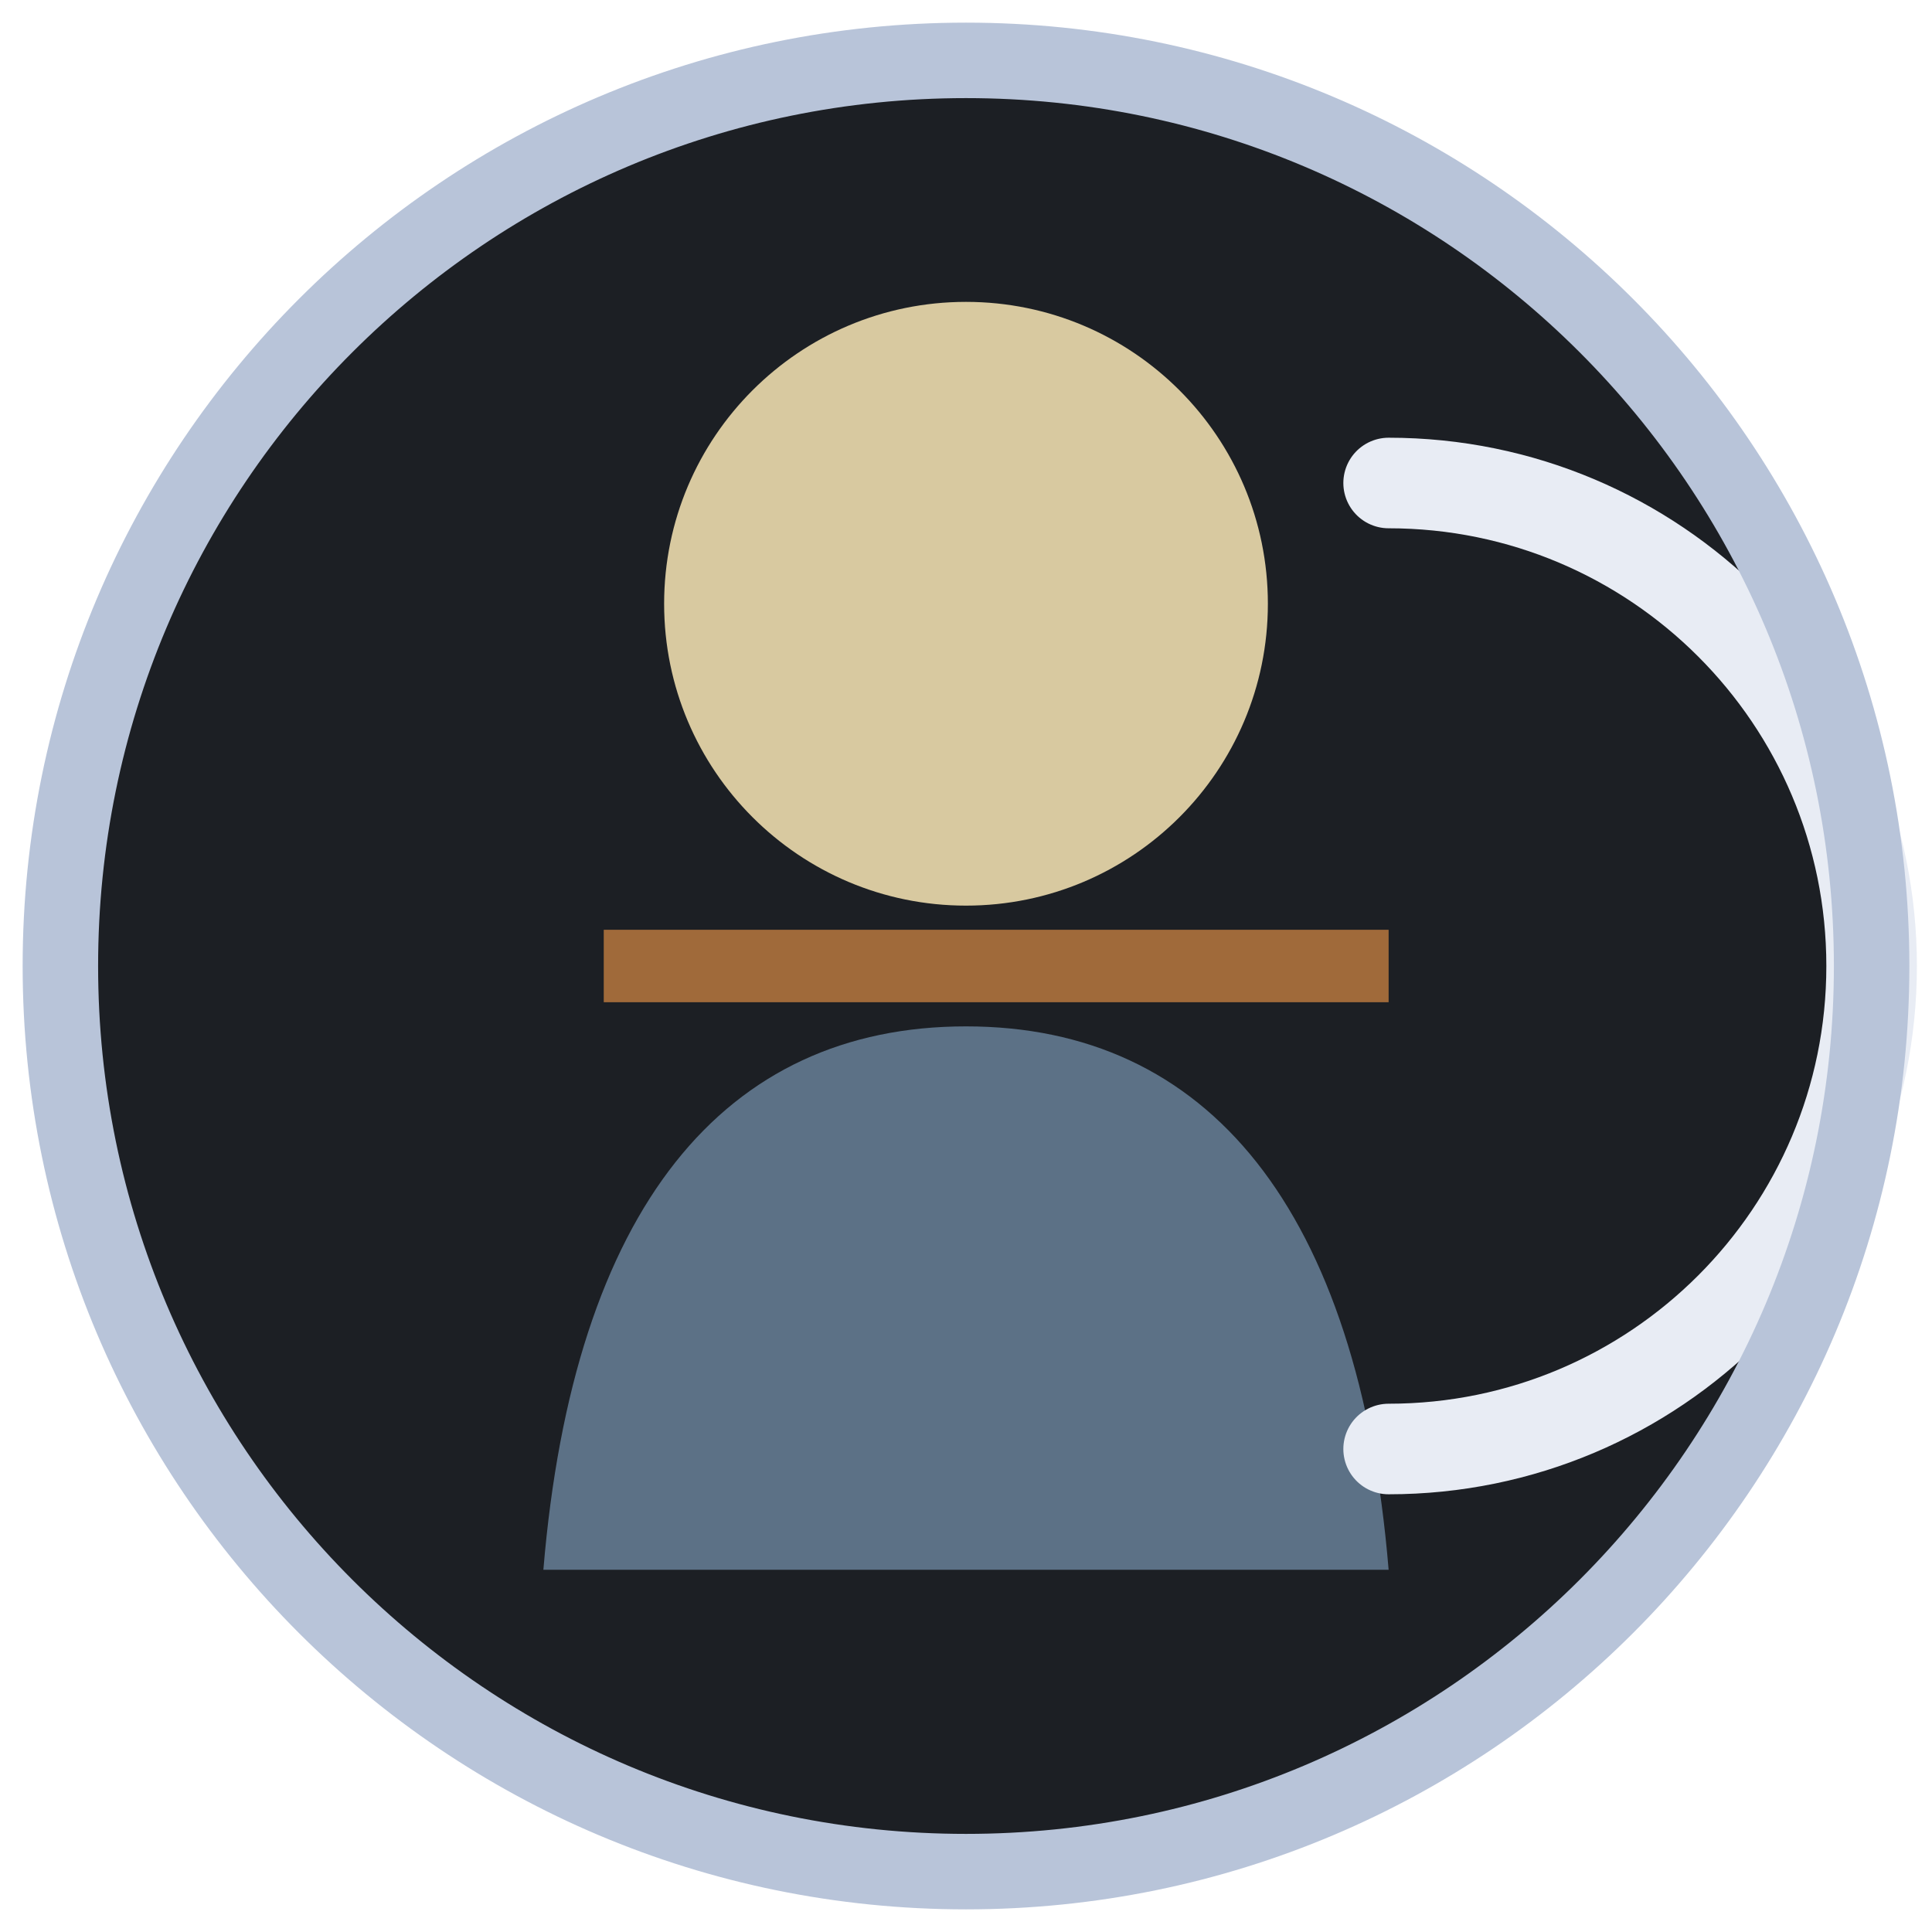
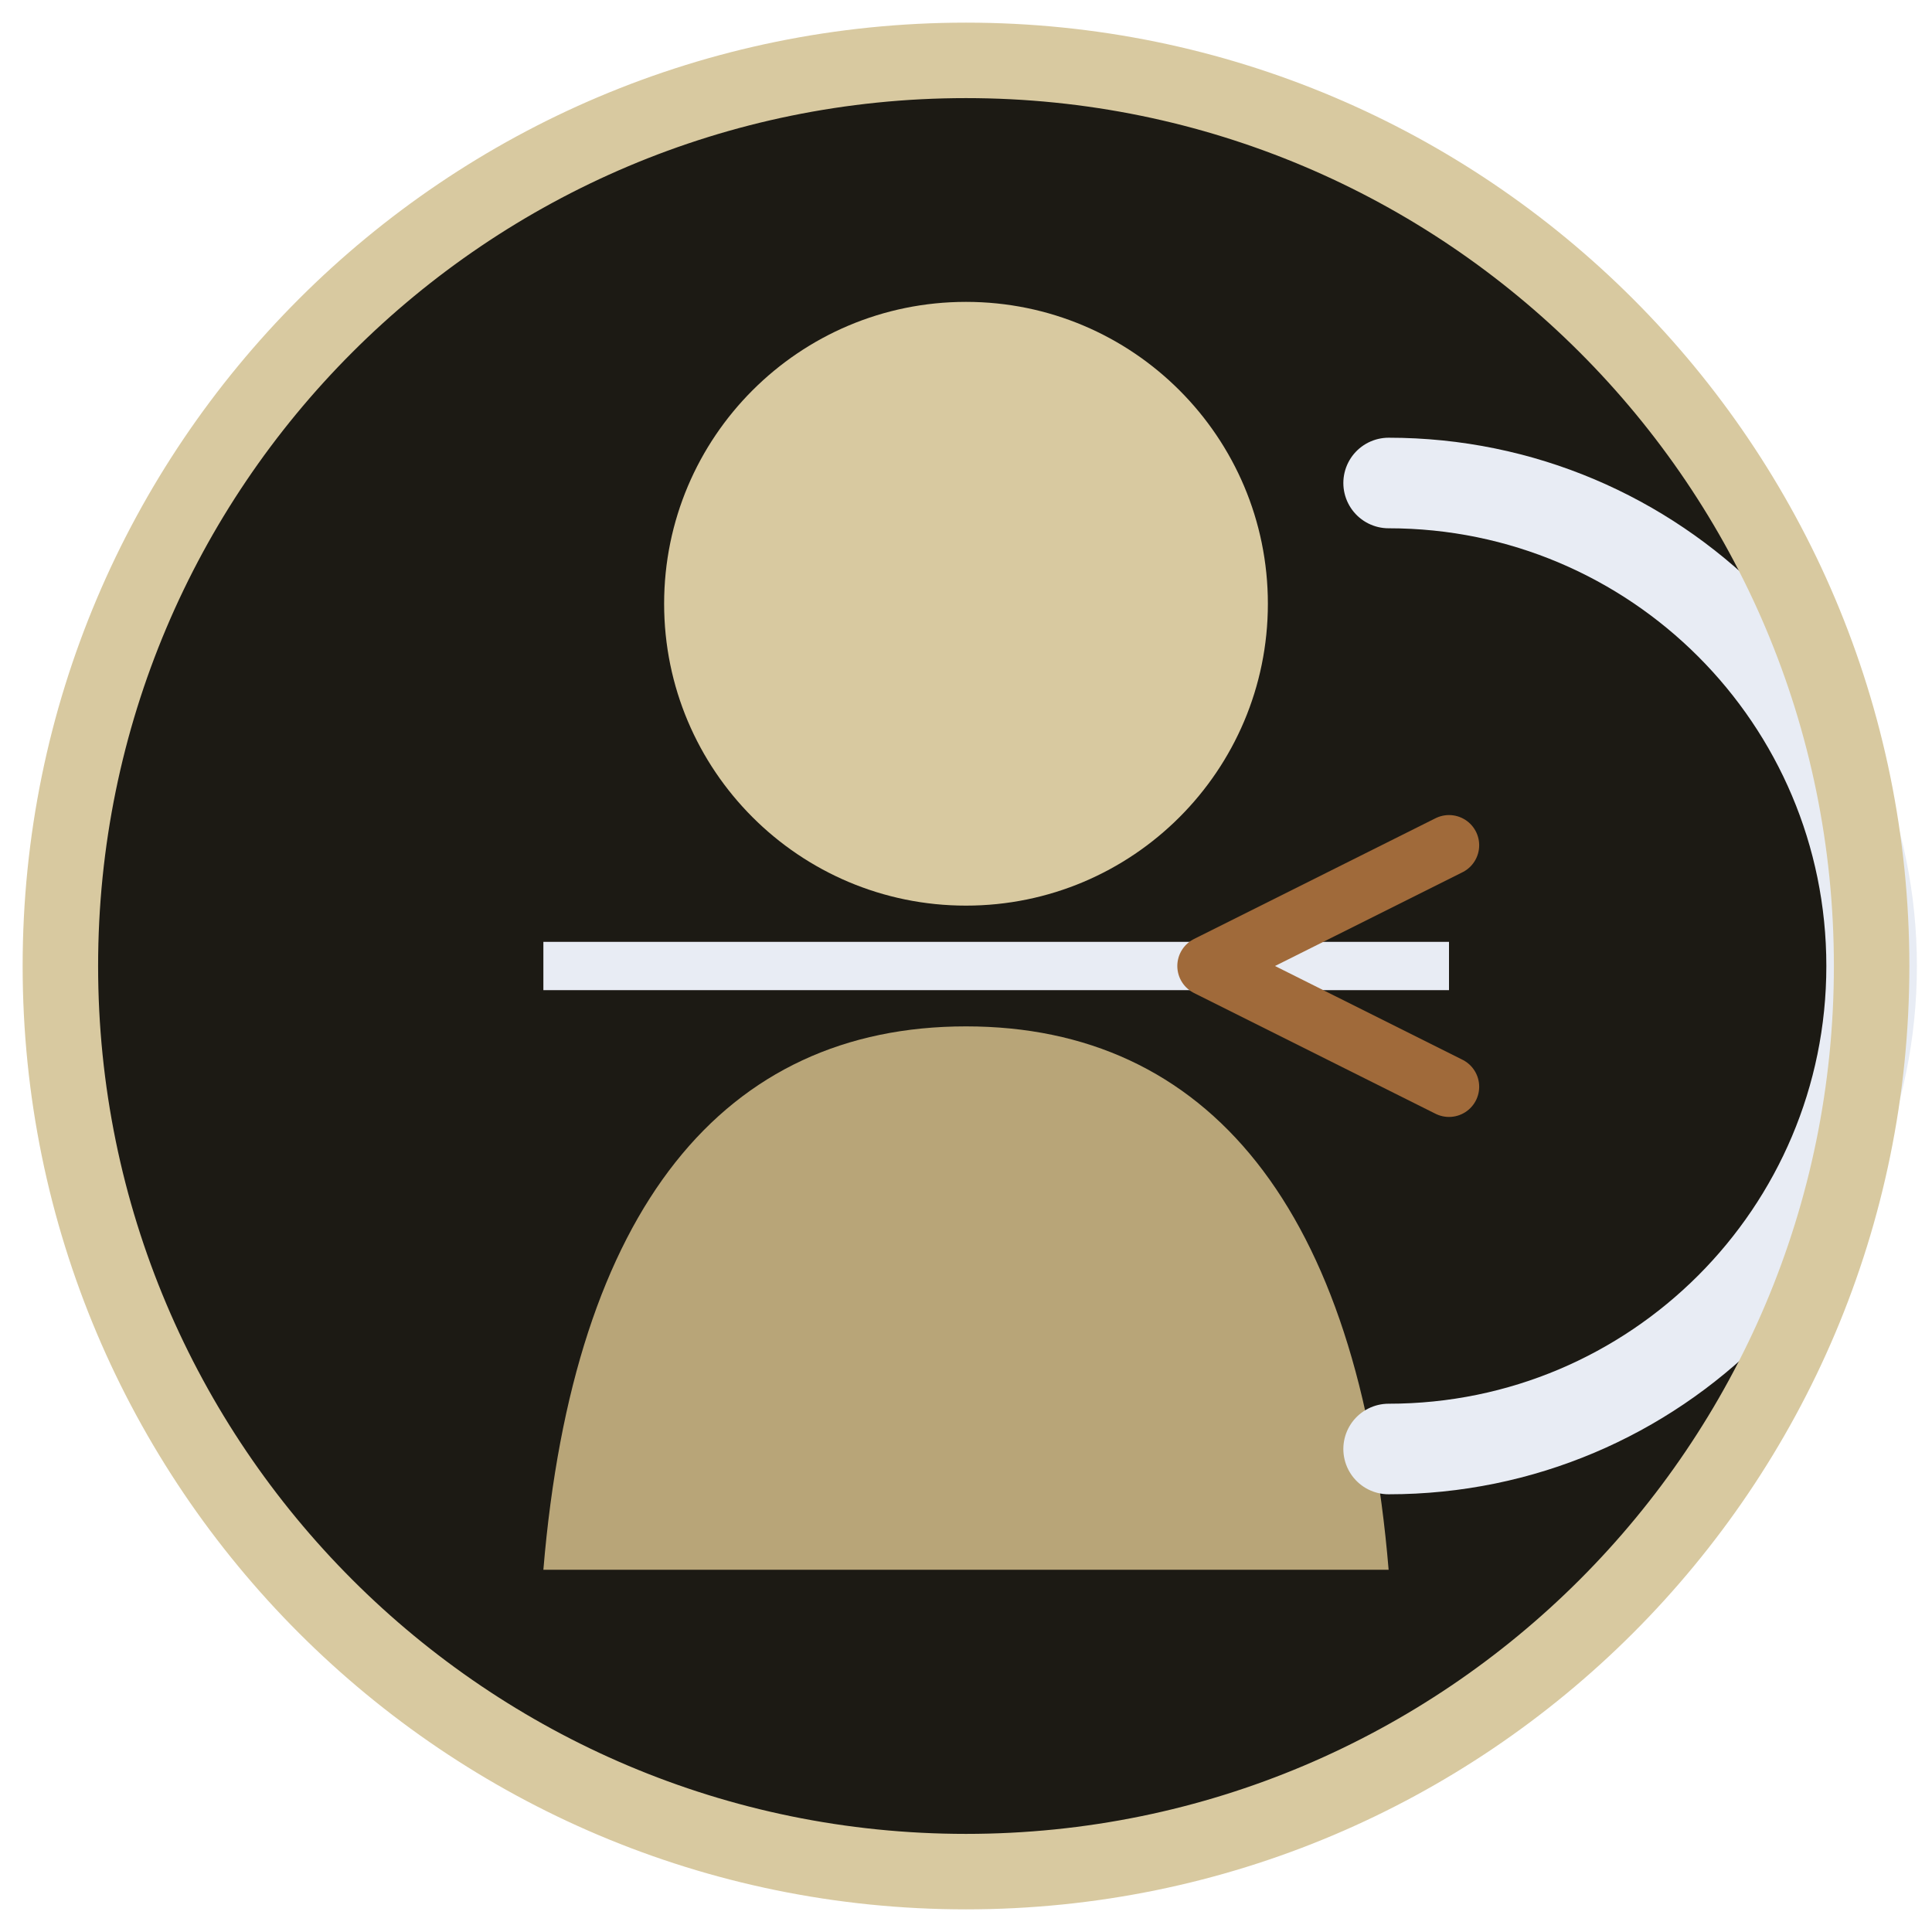
<svg xmlns="http://www.w3.org/2000/svg" viewBox="0 0 64 64" role="img" aria-labelledby="t">
-   <circle cx="32" cy="32" r="30" fill="#1c1f24" />
+   <circle cx="32" cy="32" r="30" fill="#1c1a14" />
  <circle cx="32" cy="20" r="10" fill="#d8c9a0" />
-   <path d="M18 52c1-12 6-18 14-18s13 6 14 18Z" fill="#5c7186" />
+   <path d="M18 52c1-12 6-18 14-18s13 6 14 18Z" fill="#b8a578" />
  <path d="M46 16a16 16 0 010 32" fill="none" stroke="#e8ecf4" stroke-width="3" stroke-linecap="round" />
-   <path d="M20 32h26" stroke="#a06a3a" stroke-width="2.4" />
-   <circle cx="32" cy="32" r="30" fill="none" stroke="#b8c4d9" stroke-width="2.5" />
+   <path d="M18 32h30" stroke="#e8ecf4" stroke-width="1.6" />
+   <path d="M40 32l8-4M40 32l8 4" stroke="#a06a3a" stroke-width="2" stroke-linecap="round" />
+   <circle cx="32" cy="32" r="30" fill="none" stroke="#d8c9a0" stroke-width="2.5" />
</svg>
